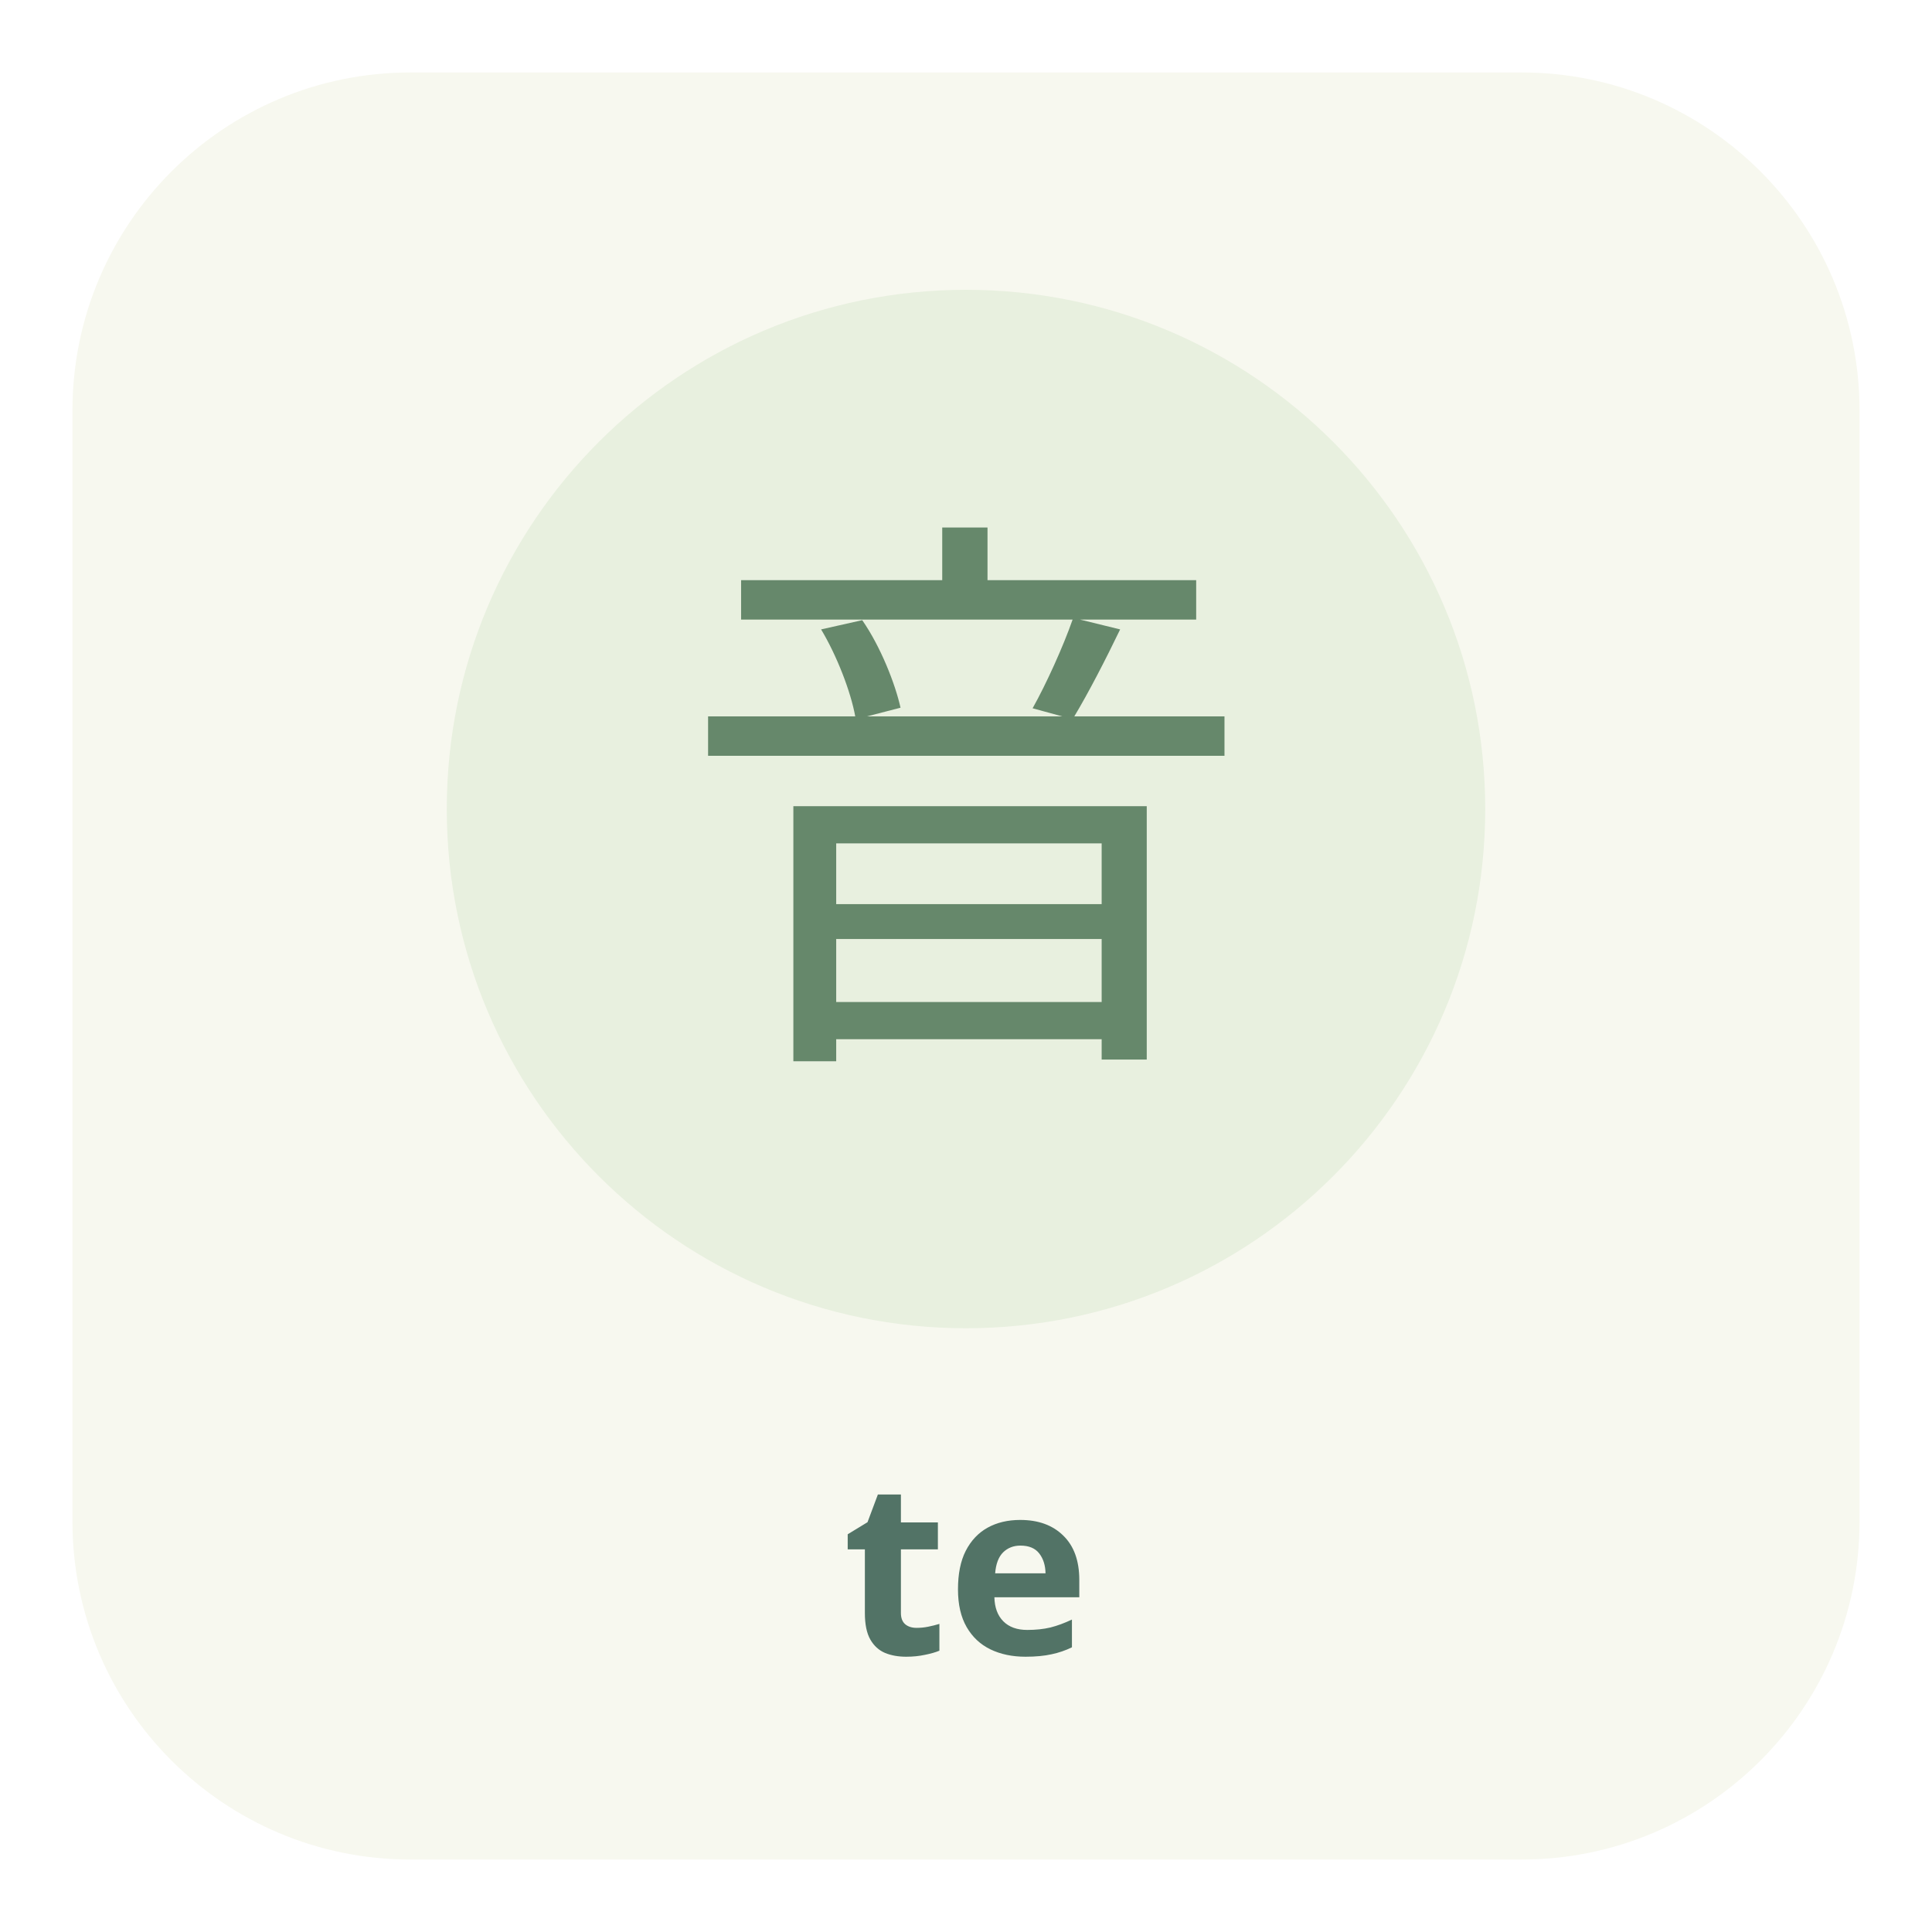
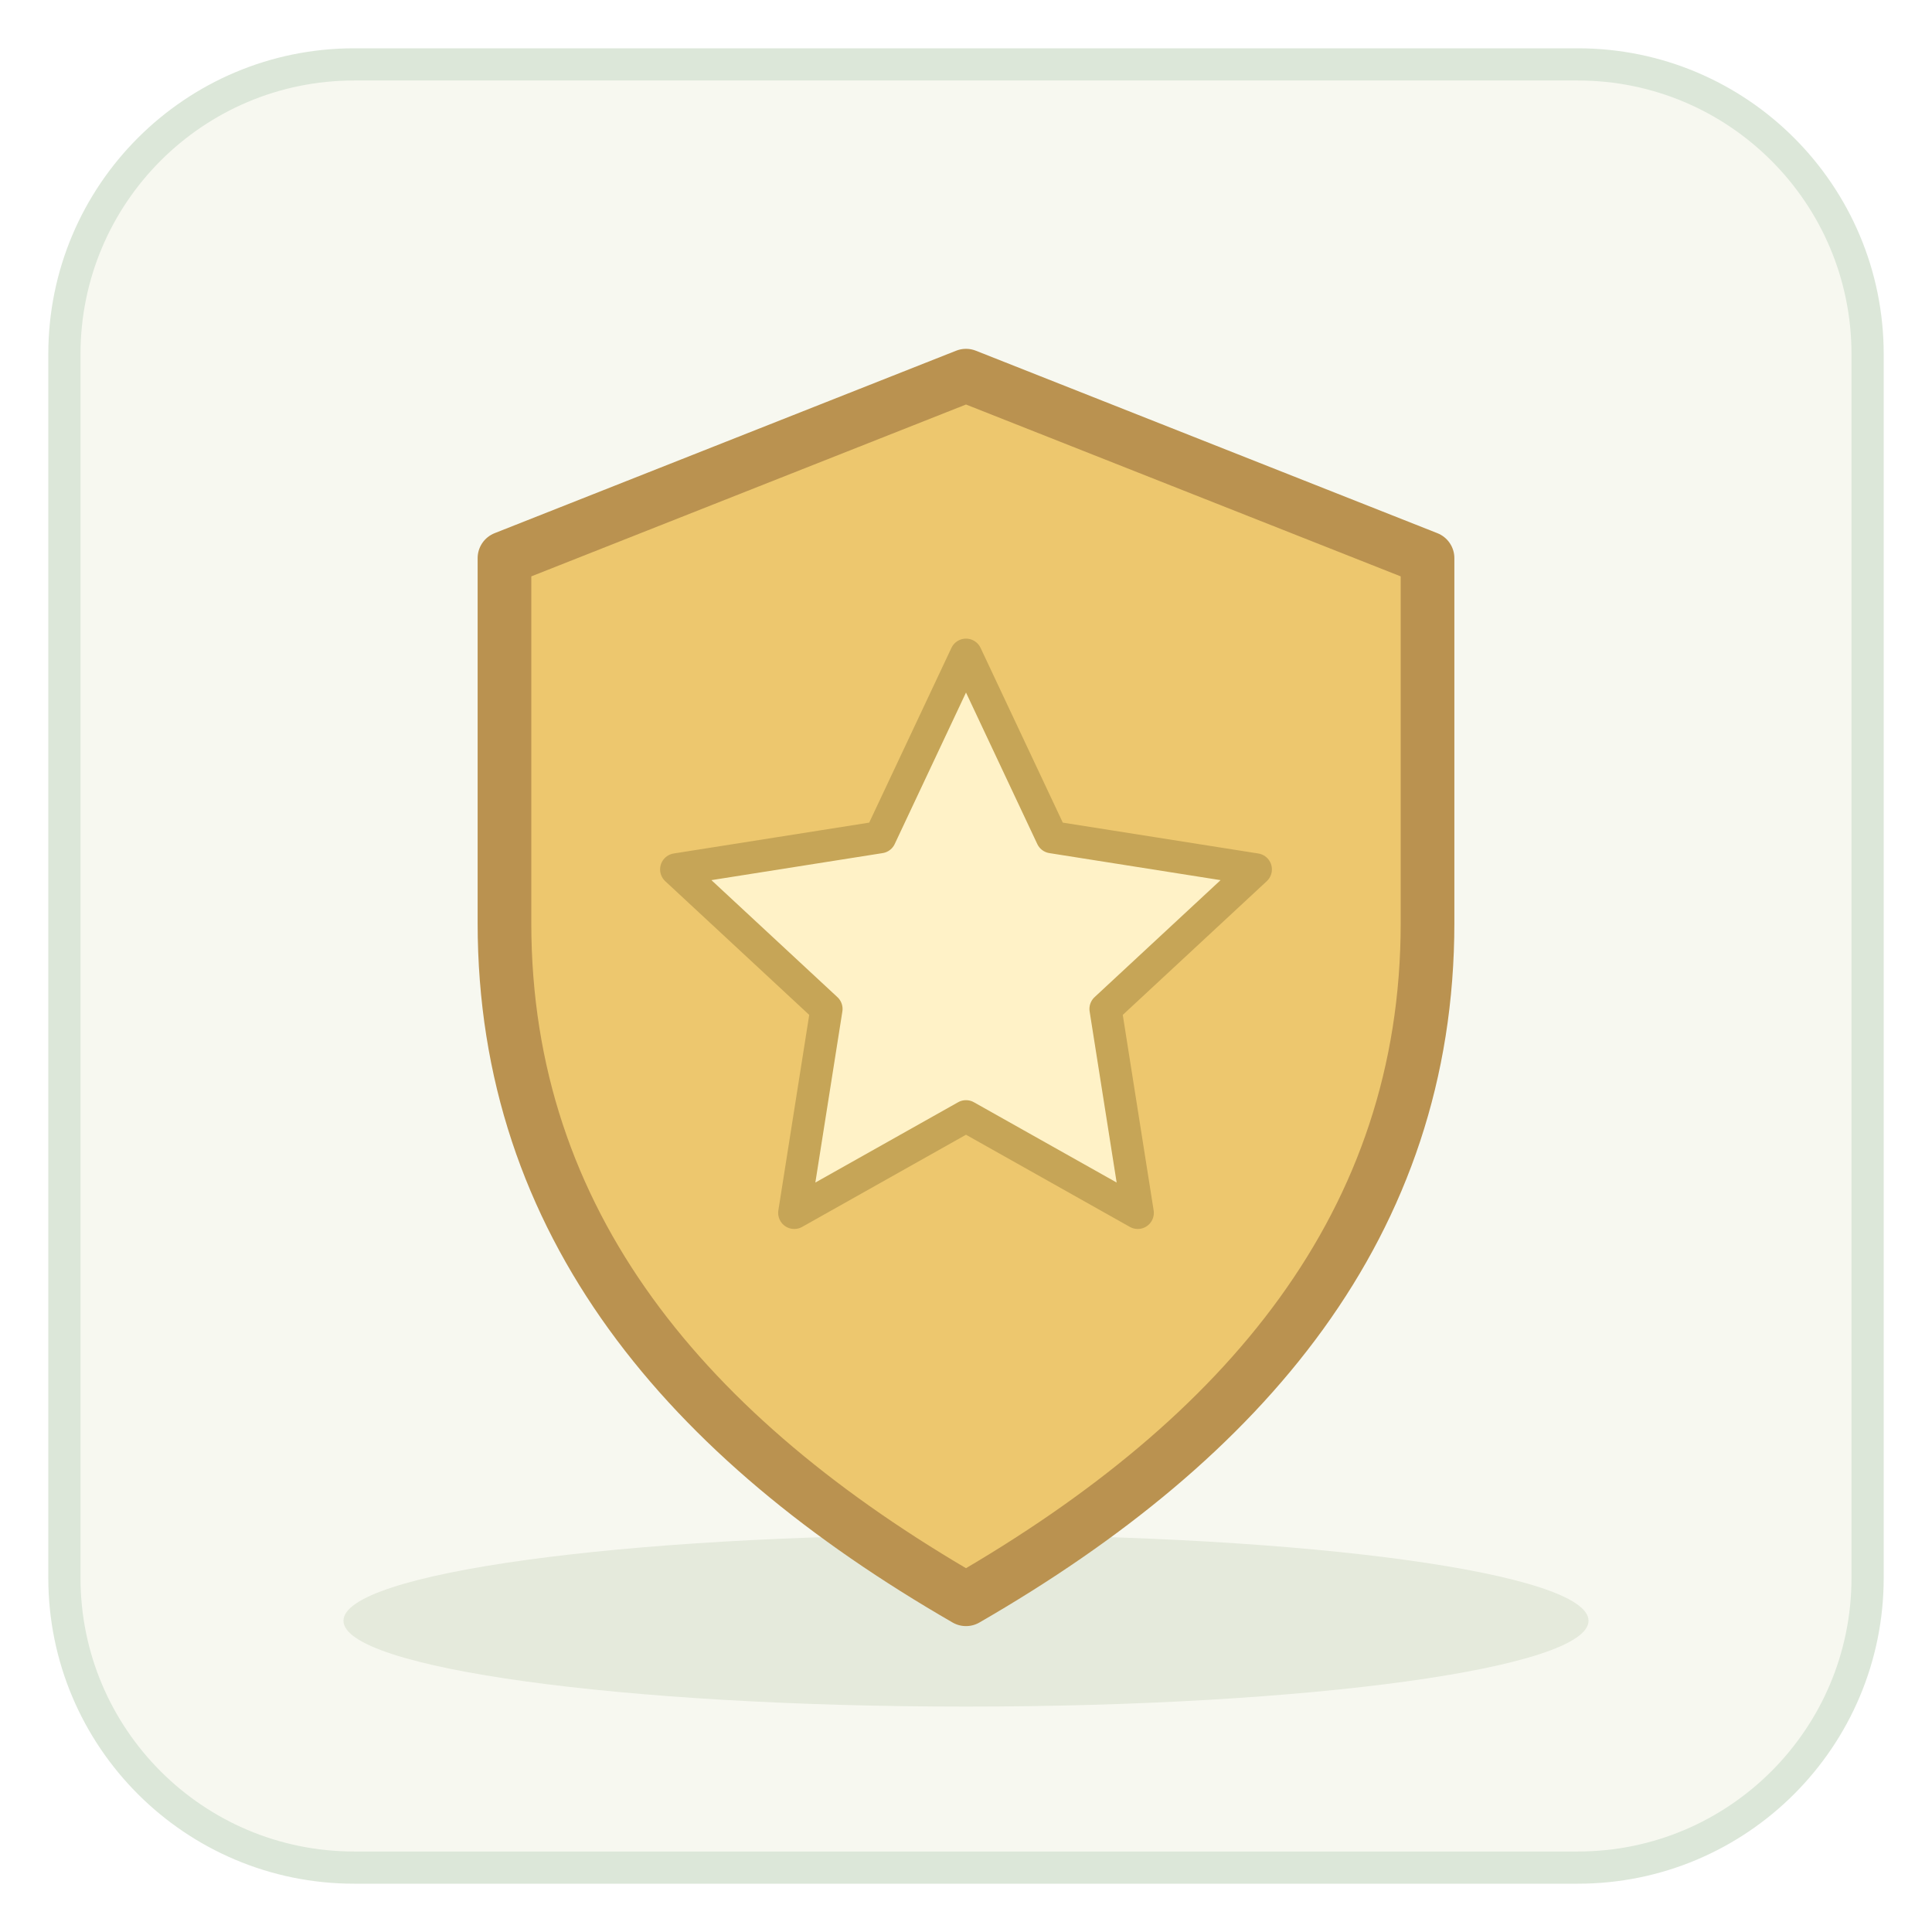
- <svg xmlns="http://www.w3.org/2000/svg" viewBox="0 0 160 160" role="img">
-   <rect x="6" y="6" width="148" height="148" rx="28" fill="#f7f8ef" />
-   <circle cx="80" cy="67" r="43" fill="#e8f0df" />
-   <text x="80" y="84" text-anchor="middle" font-size="48" font-family="sans-serif" fill="#66886b">音</text>
-   <text x="80" y="137" text-anchor="middle" font-size="20" font-weight="700" font-family="sans-serif" fill="#527366">te</text>
+ <svg xmlns="http://www.w3.org/2000/svg" viewBox="0 0 180 180">
+   <rect x="6" y="6" width="168" height="168" rx="27" fill="#f7f8f0" stroke="#dce7d9" stroke-width="3" />
+   <ellipse cx="90" cy="151" rx="58" ry="8" fill="#e5eadc" />
+   <path d="m90 35 43 17v34c0 28-17 48-43 63-26-15-43-35-43-63V52Z" fill="#edc76e" stroke="#ba9250" stroke-width="5" stroke-linejoin="round" />
+   <path d="m90 61 8 17 19 3-14 13 3 19-16-9-16 9 3-19-14-13 19-3Z" fill="#fff2c7" stroke="#c6a557" stroke-width="3" stroke-linejoin="round" />
</svg>
